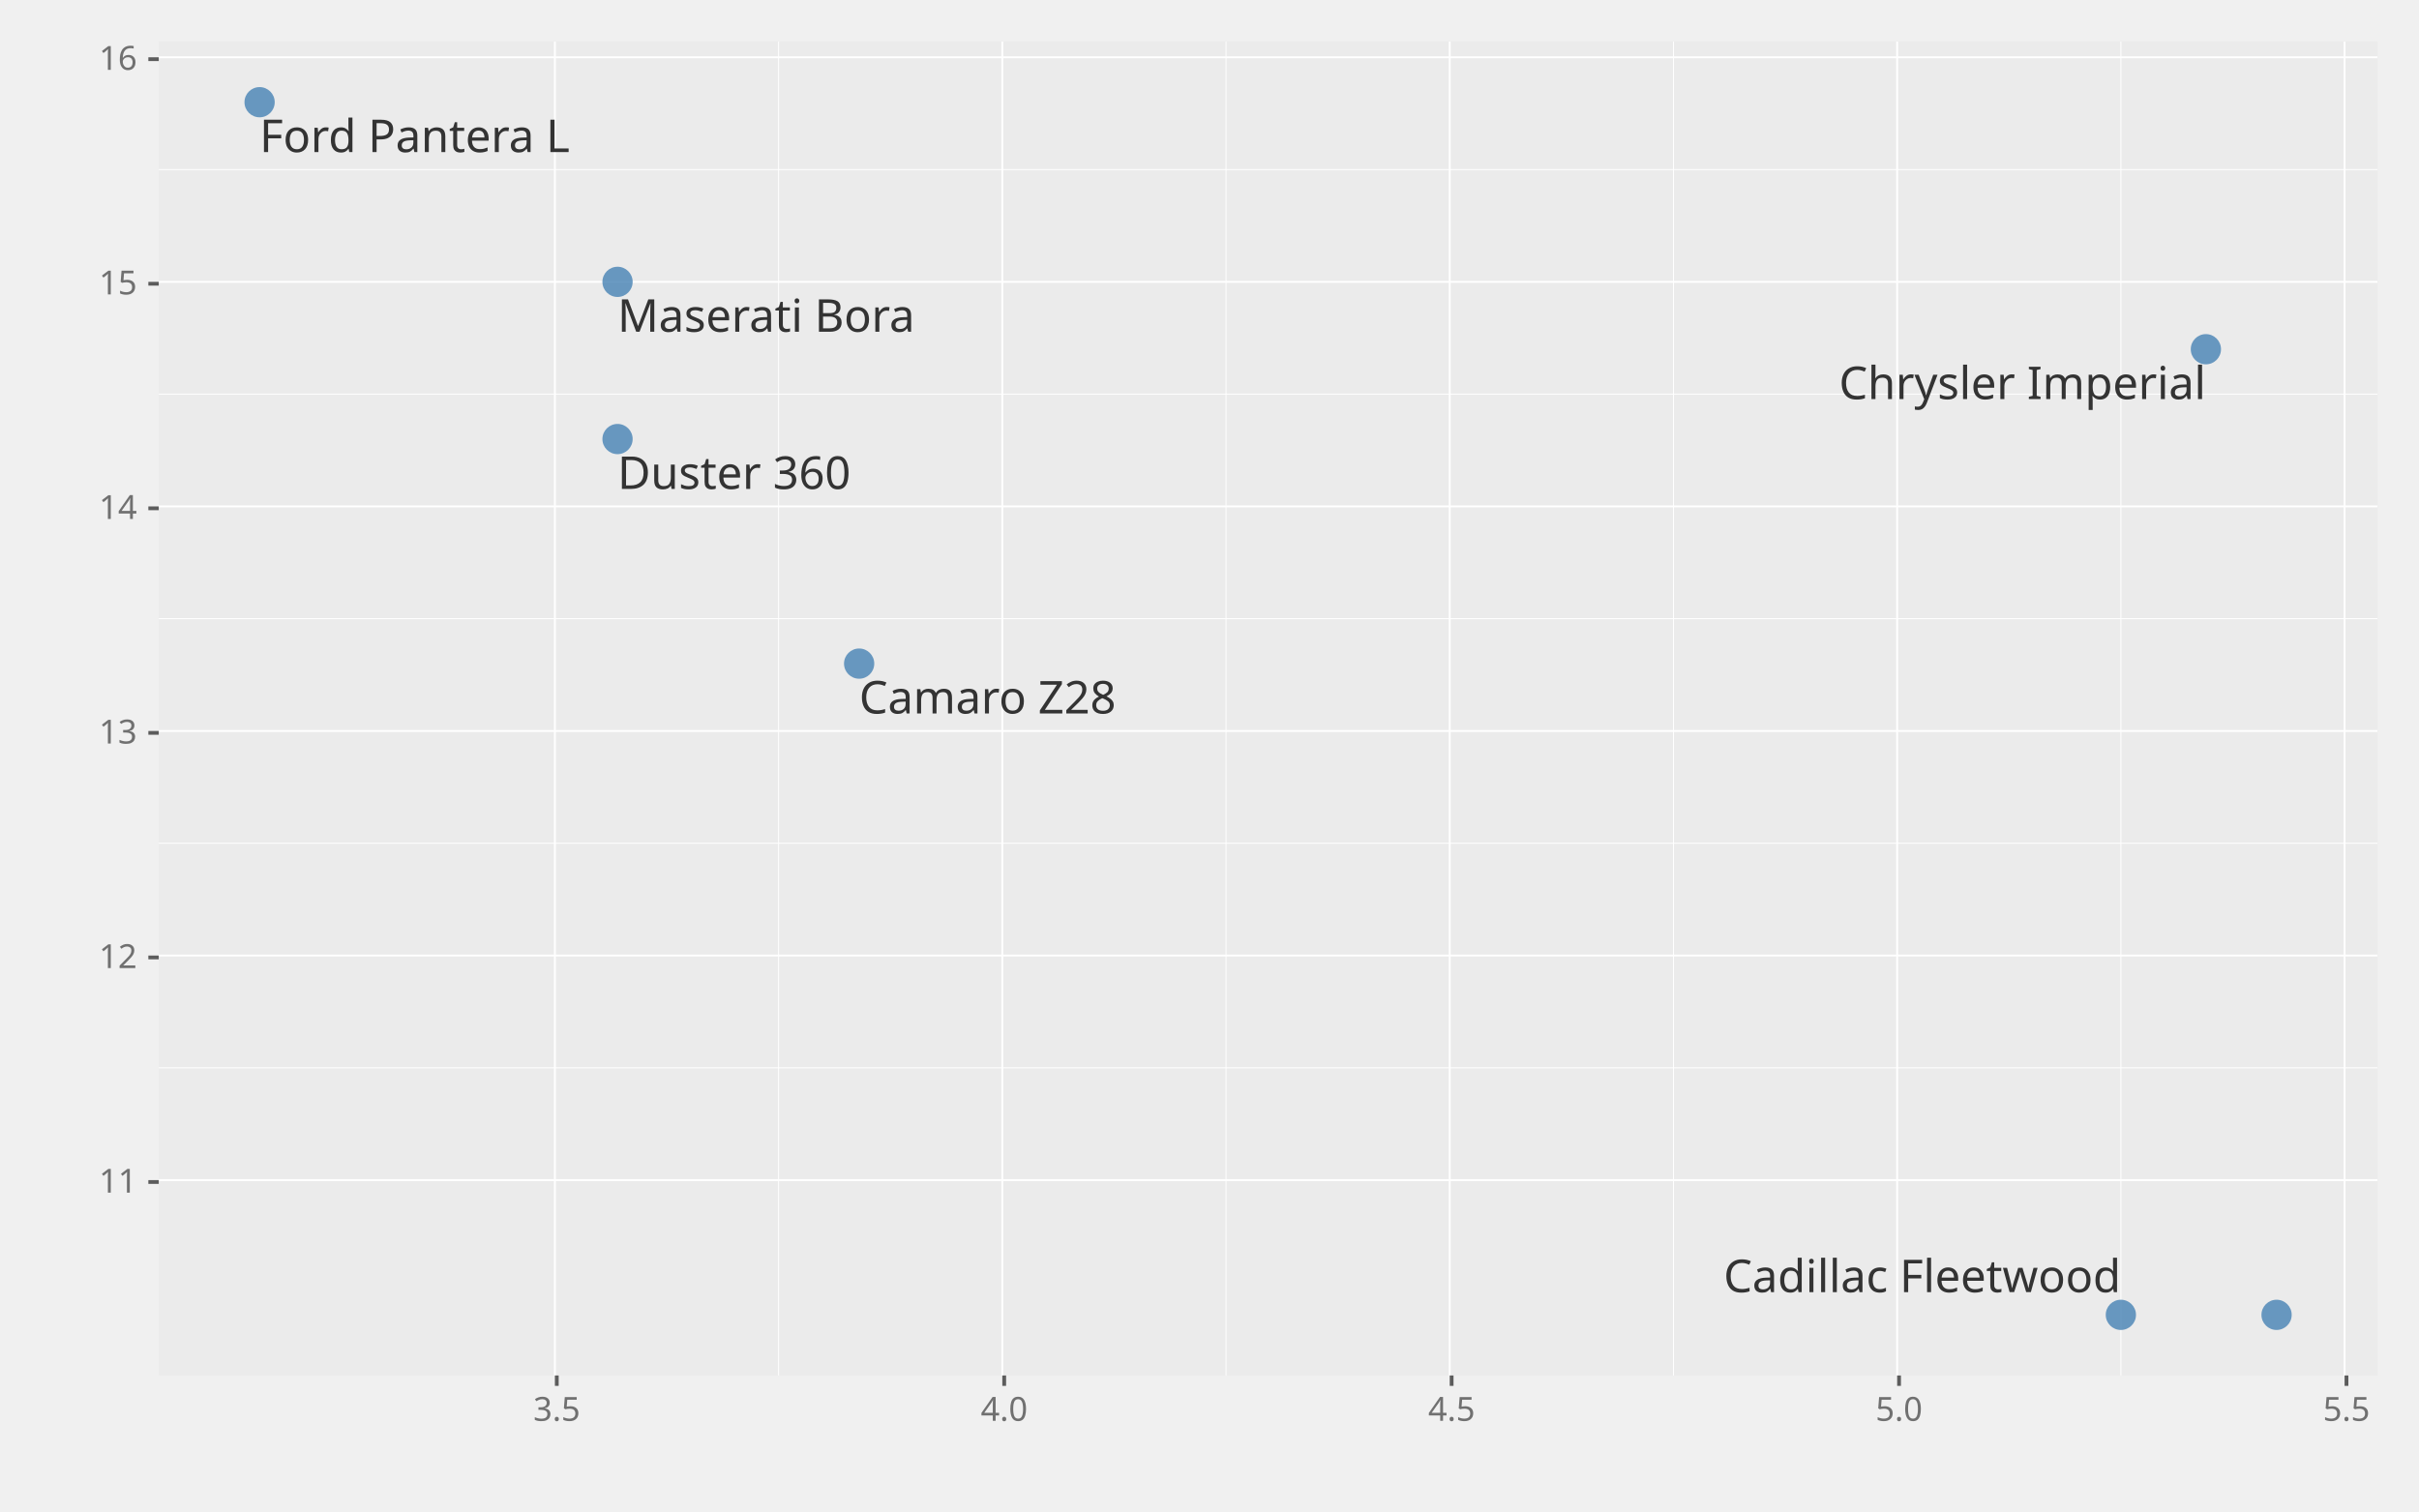
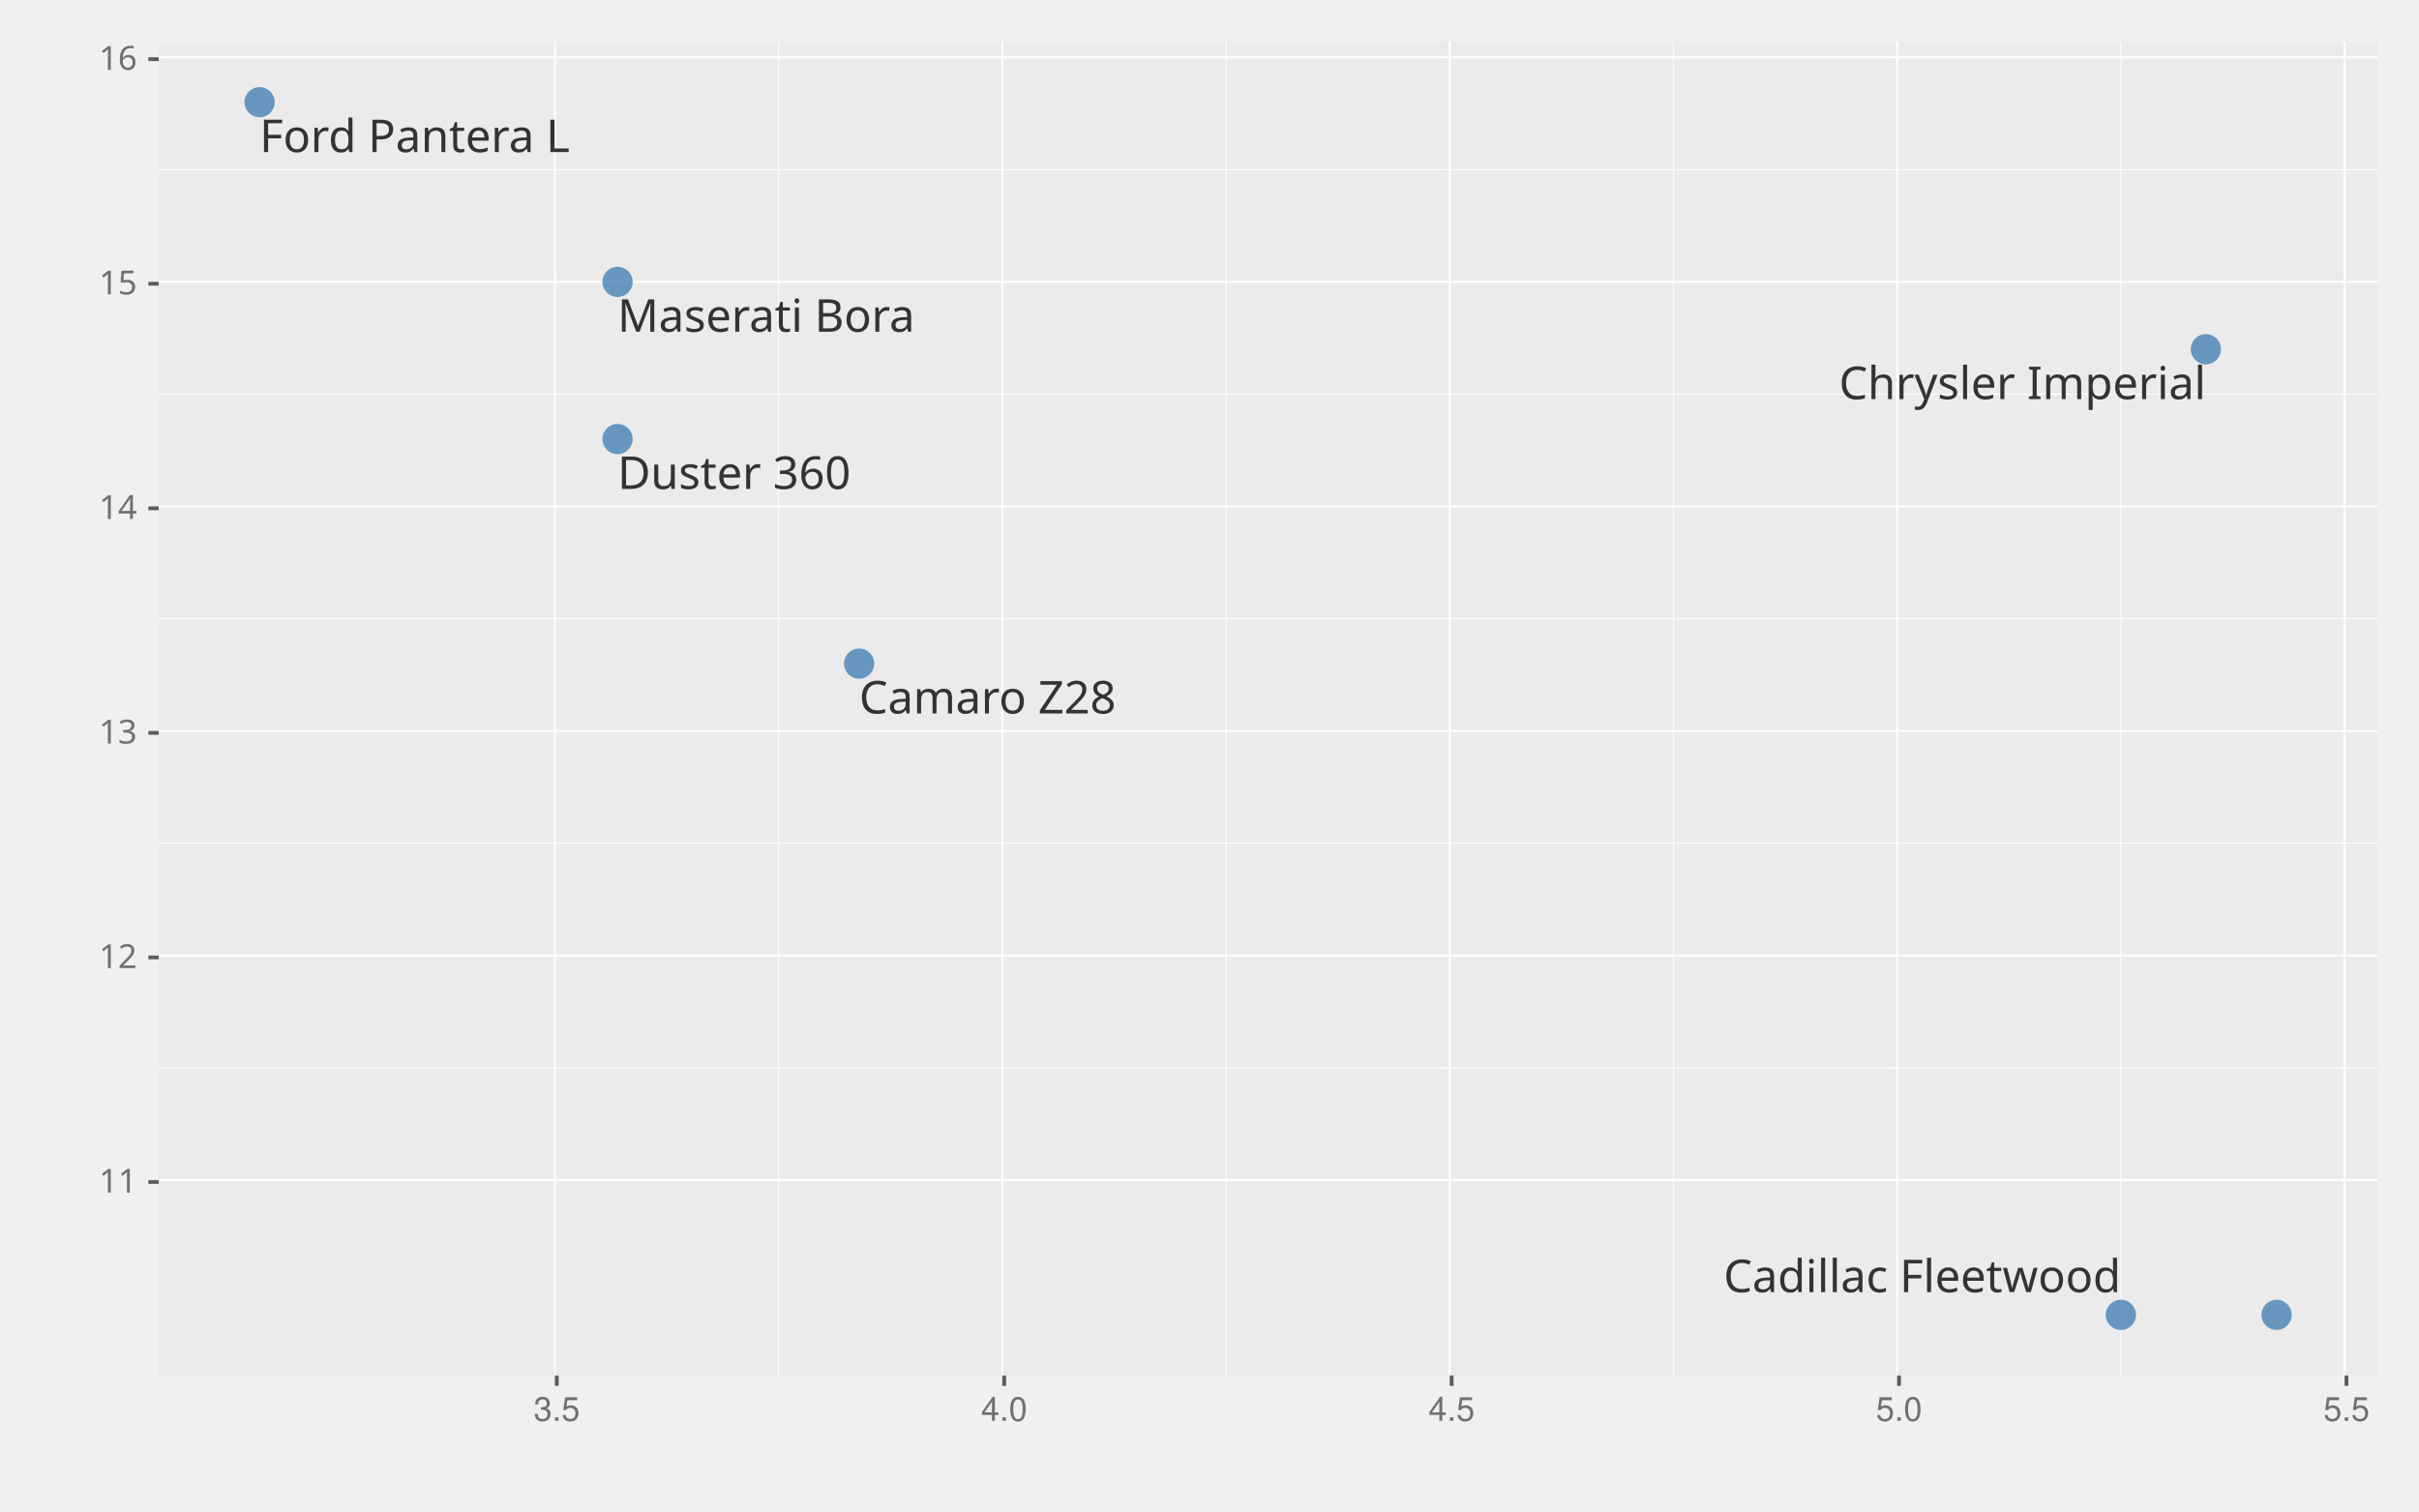
- <svg xmlns="http://www.w3.org/2000/svg" width="640" height="400" class="ggpbi-visual" role="img" aria-label="Chart" style="pointer-events: none; outline: none;" tabindex="0">
+ <svg xmlns="http://www.w3.org/2000/svg" width="640" height="400" class="ggpbi-visual" role="img" aria-label="Chart" style="pointer-events: none; font-family: &quot;Segoe UI&quot;, wf_segoe-ui_normal, helvetica, arial, sans-serif; outline: none;" tabindex="0">
  <defs>
-     <clipPath id="ggpbi-clip-panel-28">
+     <clipPath id="ggpbi-clip-panel-31">
      <rect x="0" y="0" width="587" height="353" />
    </clipPath>
  </defs>
  <g transform="translate(42,11)">
    <rect class="ggpbi-panel" width="587" height="353" fill="#EBEBEB" />
    <line class="ggpbi-grid-minor" x1="0" x2="587" y1="271.584" y2="271.584" stroke="#ffffff" stroke-width="0.25" />
    <line class="ggpbi-grid-minor" x1="0" x2="587" y1="212.157" y2="212.157" stroke="#ffffff" stroke-width="0.25" />
    <line class="ggpbi-grid-minor" x1="0" x2="587" y1="152.729" y2="152.729" stroke="#ffffff" stroke-width="0.25" />
    <line class="ggpbi-grid-minor" x1="0" x2="587" y1="93.301" y2="93.301" stroke="#ffffff" stroke-width="0.25" />
    <line class="ggpbi-grid-minor" x1="0" x2="587" y1="33.874" y2="33.874" stroke="#ffffff" stroke-width="0.25" />
    <line class="ggpbi-grid-minor" y1="0" y2="353" x1="163.997" x2="163.997" stroke="#ffffff" stroke-width="0.25" />
    <line class="ggpbi-grid-minor" y1="0" y2="353" x1="282.373" x2="282.373" stroke="#ffffff" stroke-width="0.25" />
    <line class="ggpbi-grid-minor" y1="0" y2="353" x1="400.748" x2="400.748" stroke="#ffffff" stroke-width="0.25" />
    <line class="ggpbi-grid-minor" y1="0" y2="353" x1="519.124" x2="519.124" stroke="#ffffff" stroke-width="0.25" />
    <line class="ggpbi-grid" x1="0" x2="587" y1="301.298" y2="301.298" stroke="#ffffff" stroke-width="0.5" />
    <line class="ggpbi-grid" x1="0" x2="587" y1="241.87" y2="241.87" stroke="#ffffff" stroke-width="0.5" />
    <line class="ggpbi-grid" x1="0" x2="587" y1="182.443" y2="182.443" stroke="#ffffff" stroke-width="0.5" />
    <line class="ggpbi-grid" x1="0" x2="587" y1="123.015" y2="123.015" stroke="#ffffff" stroke-width="0.5" />
    <line class="ggpbi-grid" x1="0" x2="587" y1="63.588" y2="63.588" stroke="#ffffff" stroke-width="0.5" />
    <line class="ggpbi-grid" x1="0" x2="587" y1="4.16" y2="4.16" stroke="#ffffff" stroke-width="0.5" />
    <line class="ggpbi-grid" y1="0" y2="353" x1="104.81" x2="104.81" stroke="#ffffff" stroke-width="0.5" />
    <line class="ggpbi-grid" y1="0" y2="353" x1="223.185" x2="223.185" stroke="#ffffff" stroke-width="0.5" />
    <line class="ggpbi-grid" y1="0" y2="353" x1="341.56" x2="341.56" stroke="#ffffff" stroke-width="0.5" />
    <line class="ggpbi-grid" y1="0" y2="353" x1="459.936" x2="459.936" stroke="#ffffff" stroke-width="0.5" />
    <line class="ggpbi-grid" y1="0" y2="353" x1="578.311" x2="578.311" stroke="#ffffff" stroke-width="0.5" />
-     <g class="ggpbi-geom-clip" clip-path="url(#ggpbi-clip-panel-28)">
+     <g class="ggpbi-geom-clip" clip-path="url(#ggpbi-clip-panel-31)">
      <g class="ggpbi-layer-point" role="list" aria-label="Data points">
        <path class="ggpbi-point" d="M4,0A4,4,0,1,1,-4,0A4,4,0,1,1,4,0" transform="translate(121.3821,105.1869)" fill="#4682B4" opacity="0.8" role="listitem" tabindex="0" aria-label="3.57: 14.3" style="pointer-events: all; cursor: pointer;" />
        <path class="ggpbi-point" d="M4,0A4,4,0,1,1,-4,0A4,4,0,1,1,4,0" transform="translate(519.1235,336.9545)" fill="#4682B4" opacity="0.8" role="listitem" tabindex="0" aria-label="5.25: 10.4" style="pointer-events: all; cursor: pointer;" />
        <path class="ggpbi-point" d="M4,0A4,4,0,1,1,-4,0A4,4,0,1,1,4,0" transform="translate(560.3182,336.9545)" fill="#4682B4" opacity="0.8" role="listitem" tabindex="0" aria-label="5.424: 10.4" style="pointer-events: all; cursor: pointer;" />
        <path class="ggpbi-point" d="M4,0A4,4,0,1,1,-4,0A4,4,0,1,1,4,0" transform="translate(541.6149,81.41582)" fill="#4682B4" opacity="0.8" role="listitem" tabindex="0" aria-label="5.345: 14.7" style="pointer-events: all; cursor: pointer;" />
        <path class="ggpbi-point" d="M4,0A4,4,0,1,1,-4,0A4,4,0,1,1,4,0" transform="translate(185.3049,164.6145)" fill="#4682B4" opacity="0.8" role="listitem" tabindex="0" aria-label="3.84: 13.3" style="pointer-events: all; cursor: pointer;" />
        <path class="ggpbi-point" d="M4,0A4,4,0,1,1,-4,0A4,4,0,1,1,4,0" transform="translate(26.68182,16.04545)" fill="#4682B4" opacity="0.8" role="listitem" tabindex="0" aria-label="3.17: 15.8" style="pointer-events: all; cursor: pointer;" />
        <path class="ggpbi-point" d="M4,0A4,4,0,1,1,-4,0A4,4,0,1,1,4,0" transform="translate(121.3821,63.58754)" fill="#4682B4" opacity="0.8" role="listitem" tabindex="0" aria-label="3.57: 15" style="pointer-events: all; cursor: pointer;" />
      </g>
      <g class="ggpbi-layer-text" role="list" aria-label="Data points">
        <text class="ggpbi-text" x="121.382" y="105.187" text-anchor="start" dy="1.1em" font-size="12" font-family="sans-serif" fill="#333333" role="listitem" tabindex="0" aria-label="3.57: 14.3" style="pointer-events: all; cursor: pointer;">Duster 360</text>
        <text class="ggpbi-text" x="519.124" y="336.955" text-anchor="end" dy="-0.5em" font-size="12" font-family="sans-serif" fill="#333333" role="listitem" tabindex="0" aria-label="5.25: 10.4" style="pointer-events: all; cursor: pointer;">Cadillac Fleetwood</text>
        <text class="ggpbi-text" x="541.615" y="81.416" text-anchor="end" dy="1.1em" font-size="12" font-family="sans-serif" fill="#333333" role="listitem" tabindex="0" aria-label="5.345: 14.7" style="pointer-events: all; cursor: pointer;">Chrysler Imperial</text>
        <text class="ggpbi-text" x="185.305" y="164.614" text-anchor="start" dy="1.1em" font-size="12" font-family="sans-serif" fill="#333333" role="listitem" tabindex="0" aria-label="3.84: 13.3" style="pointer-events: all; cursor: pointer;">Camaro Z28</text>
        <text class="ggpbi-text" x="26.682" y="16.045" text-anchor="start" dy="1.1em" font-size="12" font-family="sans-serif" fill="#333333" role="listitem" tabindex="0" aria-label="3.17: 15.8" style="pointer-events: all; cursor: pointer;">Ford Pantera L</text>
        <text class="ggpbi-text" x="121.382" y="63.588" text-anchor="start" dy="1.1em" font-size="12" font-family="sans-serif" fill="#333333" role="listitem" tabindex="0" aria-label="3.57: 15" style="pointer-events: all; cursor: pointer;">Maserati Bora</text>
      </g>
    </g>
-     <g class="ggpbi-axis-x" transform="translate(0,353)" fill="none" font-size="10" font-family="sans-serif" text-anchor="middle">
+     <g class="ggpbi-axis-x" transform="translate(0,353)" fill="none" font-size="10" font-family="'Segoe UI', wf_segoe-ui_normal, helvetica, arial, sans-serif" text-anchor="middle">
      <path class="domain" stroke="currentColor" d="M0.5,0.5H587.5" style="display: none;" />
      <g class="tick" opacity="1" transform="translate(105.3096,0)">
        <line stroke="currentColor" y2="2.75" style="stroke: rgb(92, 92, 92);" />
        <text fill="currentColor" y="5.75" dy="0.71em" style="font-size: 8.8px; fill: rgb(112, 112, 112);">3.5</text>
      </g>
      <g class="tick" opacity="1" transform="translate(223.685,0)">
        <line stroke="currentColor" y2="2.75" style="stroke: rgb(92, 92, 92);" />
        <text fill="currentColor" y="5.75" dy="0.71em" style="font-size: 8.8px; fill: rgb(112, 112, 112);">4.0</text>
      </g>
      <g class="tick" opacity="1" transform="translate(342.0604,0)">
        <line stroke="currentColor" y2="2.75" style="stroke: rgb(92, 92, 92);" />
        <text fill="currentColor" y="5.75" dy="0.71em" style="font-size: 8.8px; fill: rgb(112, 112, 112);">4.5</text>
      </g>
      <g class="tick" opacity="1" transform="translate(460.4358,0)">
        <line stroke="currentColor" y2="2.75" style="stroke: rgb(92, 92, 92);" />
        <text fill="currentColor" y="5.75" dy="0.71em" style="font-size: 8.8px; fill: rgb(112, 112, 112);">5.0</text>
      </g>
      <g class="tick" opacity="1" transform="translate(578.8112,0)">
        <line stroke="currentColor" y2="2.75" style="stroke: rgb(92, 92, 92);" />
        <text fill="currentColor" y="5.75" dy="0.71em" style="font-size: 8.8px; fill: rgb(112, 112, 112);">5.5</text>
      </g>
    </g>
-     <g class="ggpbi-axis-y" fill="none" font-size="10" font-family="sans-serif" text-anchor="end">
+     <g class="ggpbi-axis-y" font-family="sans-serif" fill="none" font-size="10" text-anchor="end">
      <path class="domain" stroke="currentColor" d="M0.5,353.5V0.5" style="display: none;" />
      <g class="tick" opacity="1" transform="translate(0,301.798)">
        <line stroke="currentColor" x2="-2.75" style="stroke: rgb(92, 92, 92);" />
        <text fill="currentColor" x="-5.75" dy="0.32em" style="font-size: 8.8px; fill: rgb(112, 112, 112);">11</text>
      </g>
      <g class="tick" opacity="1" transform="translate(0,242.3704)">
        <line stroke="currentColor" x2="-2.75" style="stroke: rgb(92, 92, 92);" />
        <text fill="currentColor" x="-5.75" dy="0.32em" style="font-size: 8.8px; fill: rgb(112, 112, 112);">12</text>
      </g>
      <g class="tick" opacity="1" transform="translate(0,182.9428)">
        <line stroke="currentColor" x2="-2.75" style="stroke: rgb(92, 92, 92);" />
        <text fill="currentColor" x="-5.75" dy="0.32em" style="font-size: 8.8px; fill: rgb(112, 112, 112);">13</text>
      </g>
      <g class="tick" opacity="1" transform="translate(0,123.5152)">
        <line stroke="currentColor" x2="-2.75" style="stroke: rgb(92, 92, 92);" />
        <text fill="currentColor" x="-5.75" dy="0.32em" style="font-size: 8.8px; fill: rgb(112, 112, 112);">14</text>
      </g>
      <g class="tick" opacity="1" transform="translate(0,64.08754)">
        <line stroke="currentColor" x2="-2.75" style="stroke: rgb(92, 92, 92);" />
        <text fill="currentColor" x="-5.75" dy="0.32em" style="font-size: 8.8px; fill: rgb(112, 112, 112);">15</text>
      </g>
      <g class="tick" opacity="1" transform="translate(0,4.659933)">
        <line stroke="currentColor" x2="-2.75" style="stroke: rgb(92, 92, 92);" />
        <text fill="currentColor" x="-5.75" dy="0.32em" style="font-size: 8.8px; fill: rgb(112, 112, 112);">16</text>
      </g>
    </g>
  </g>
</svg>
